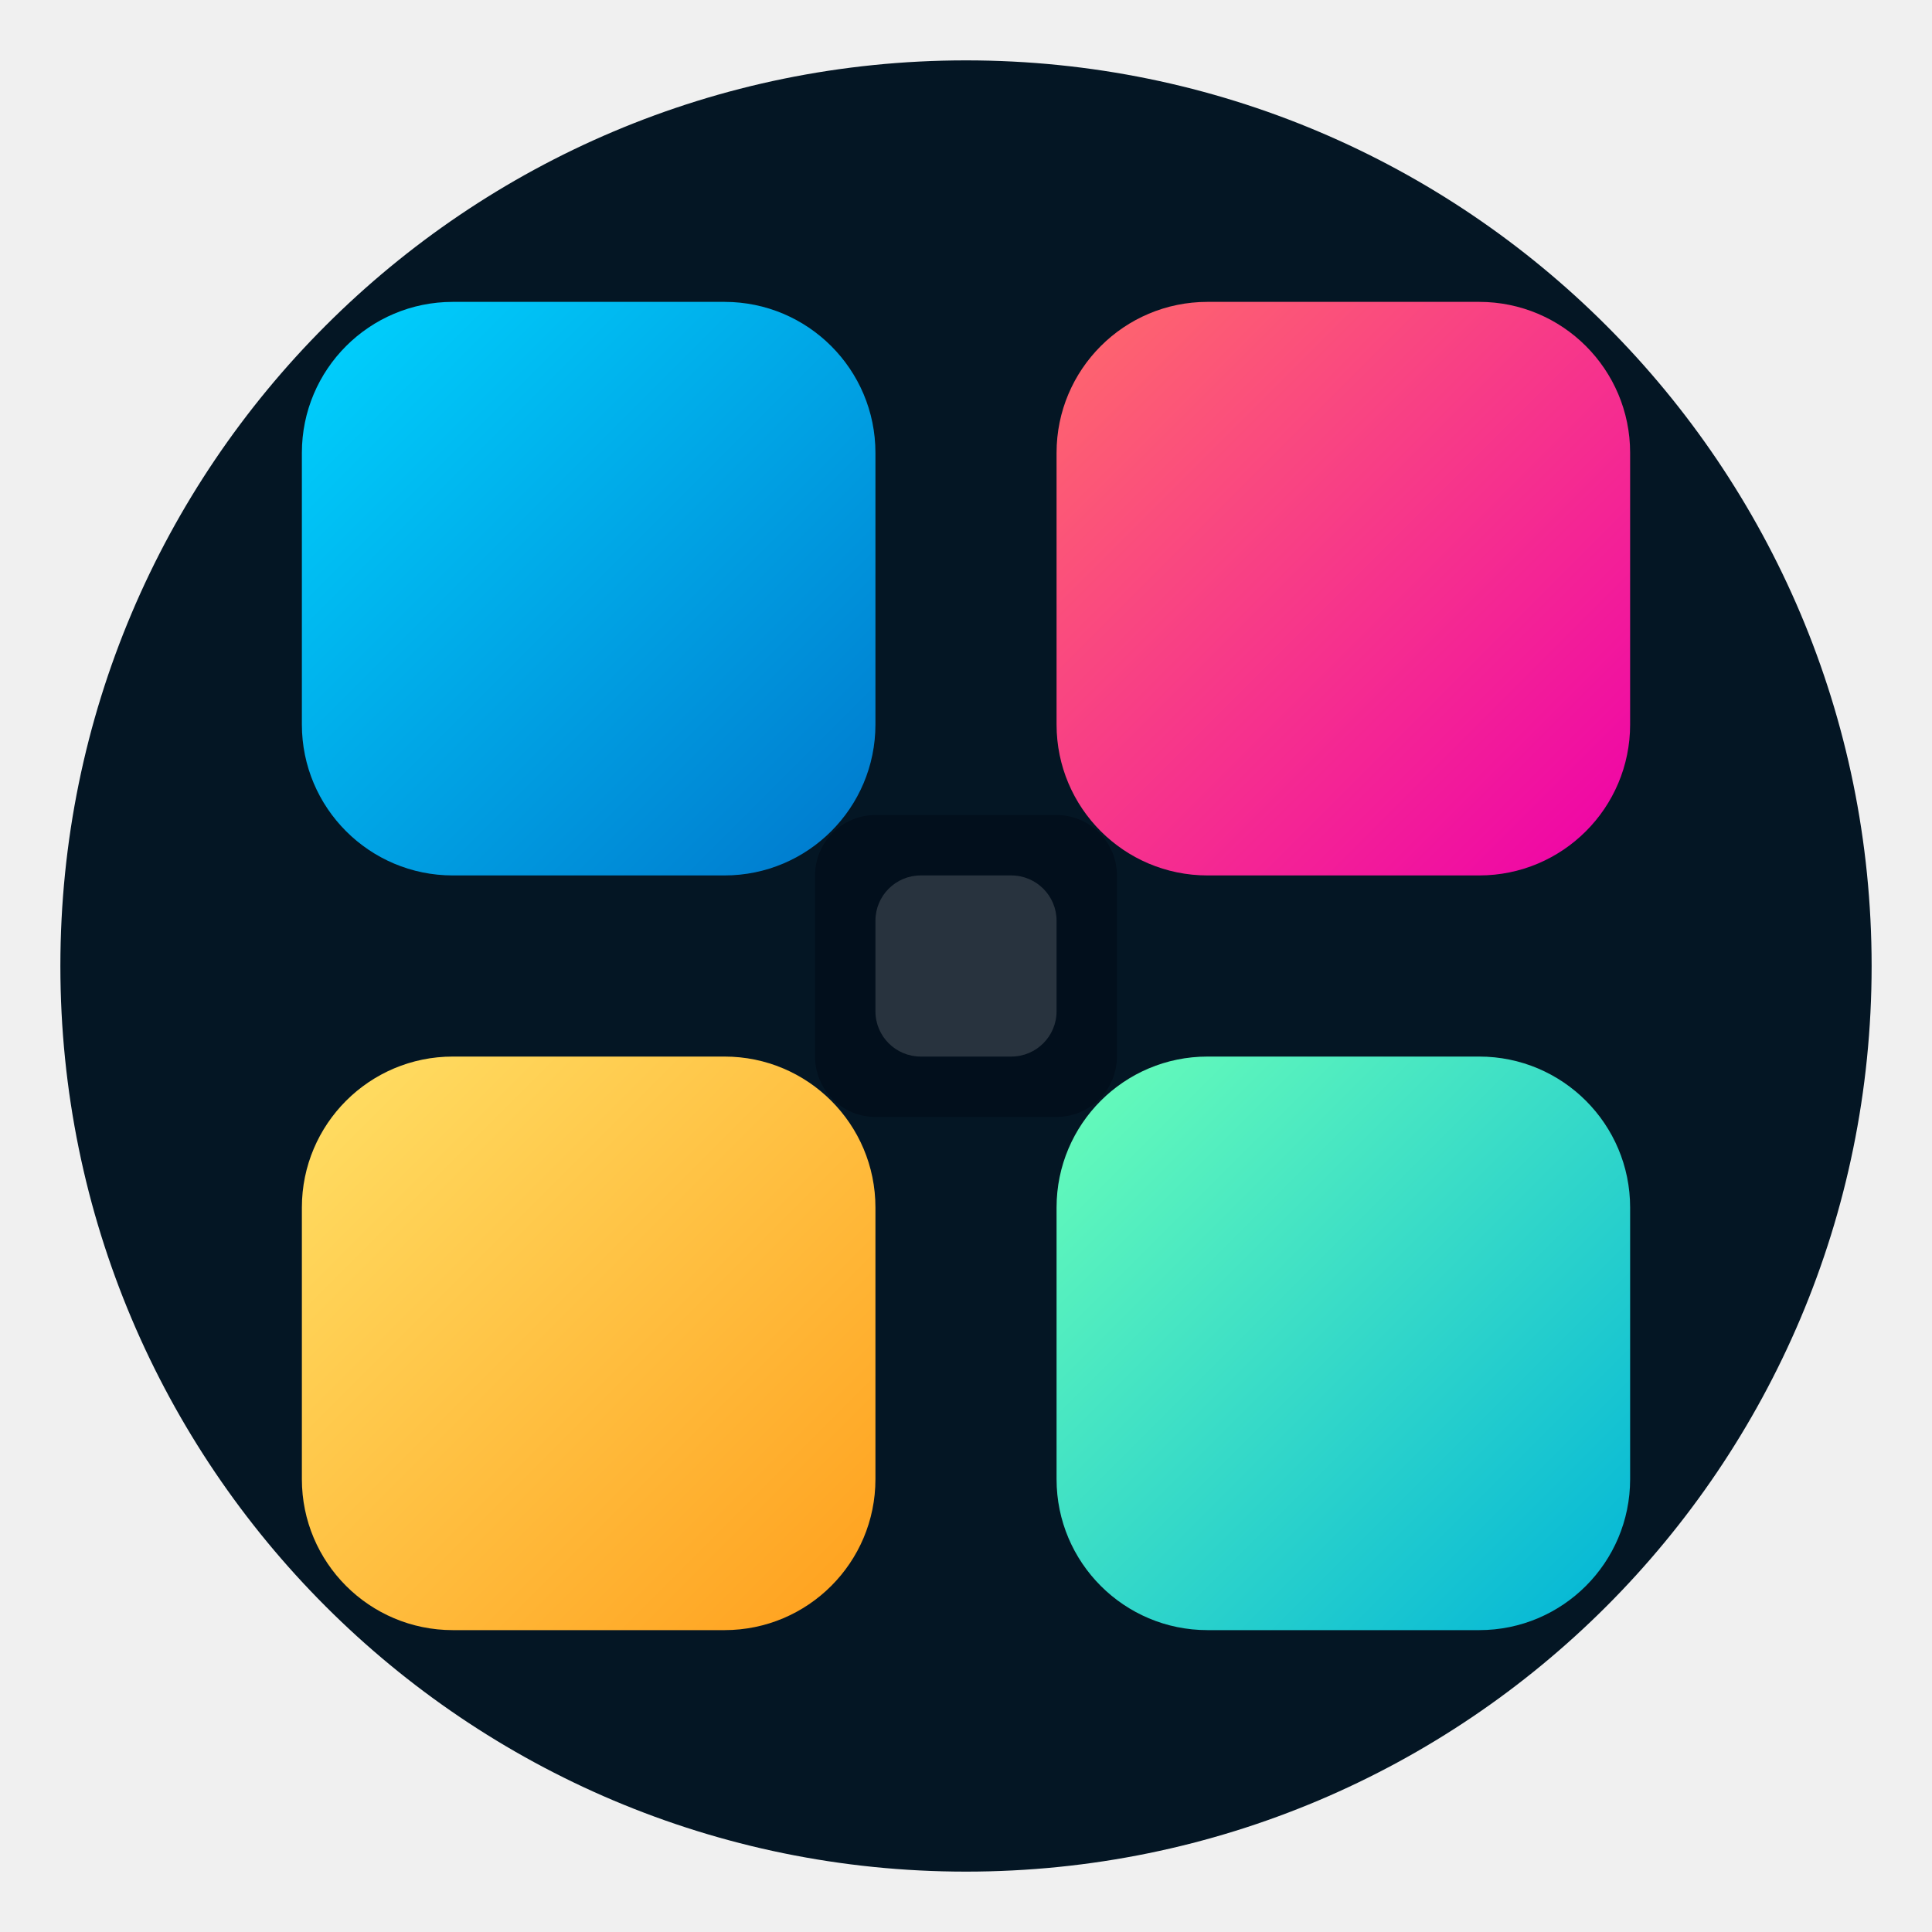
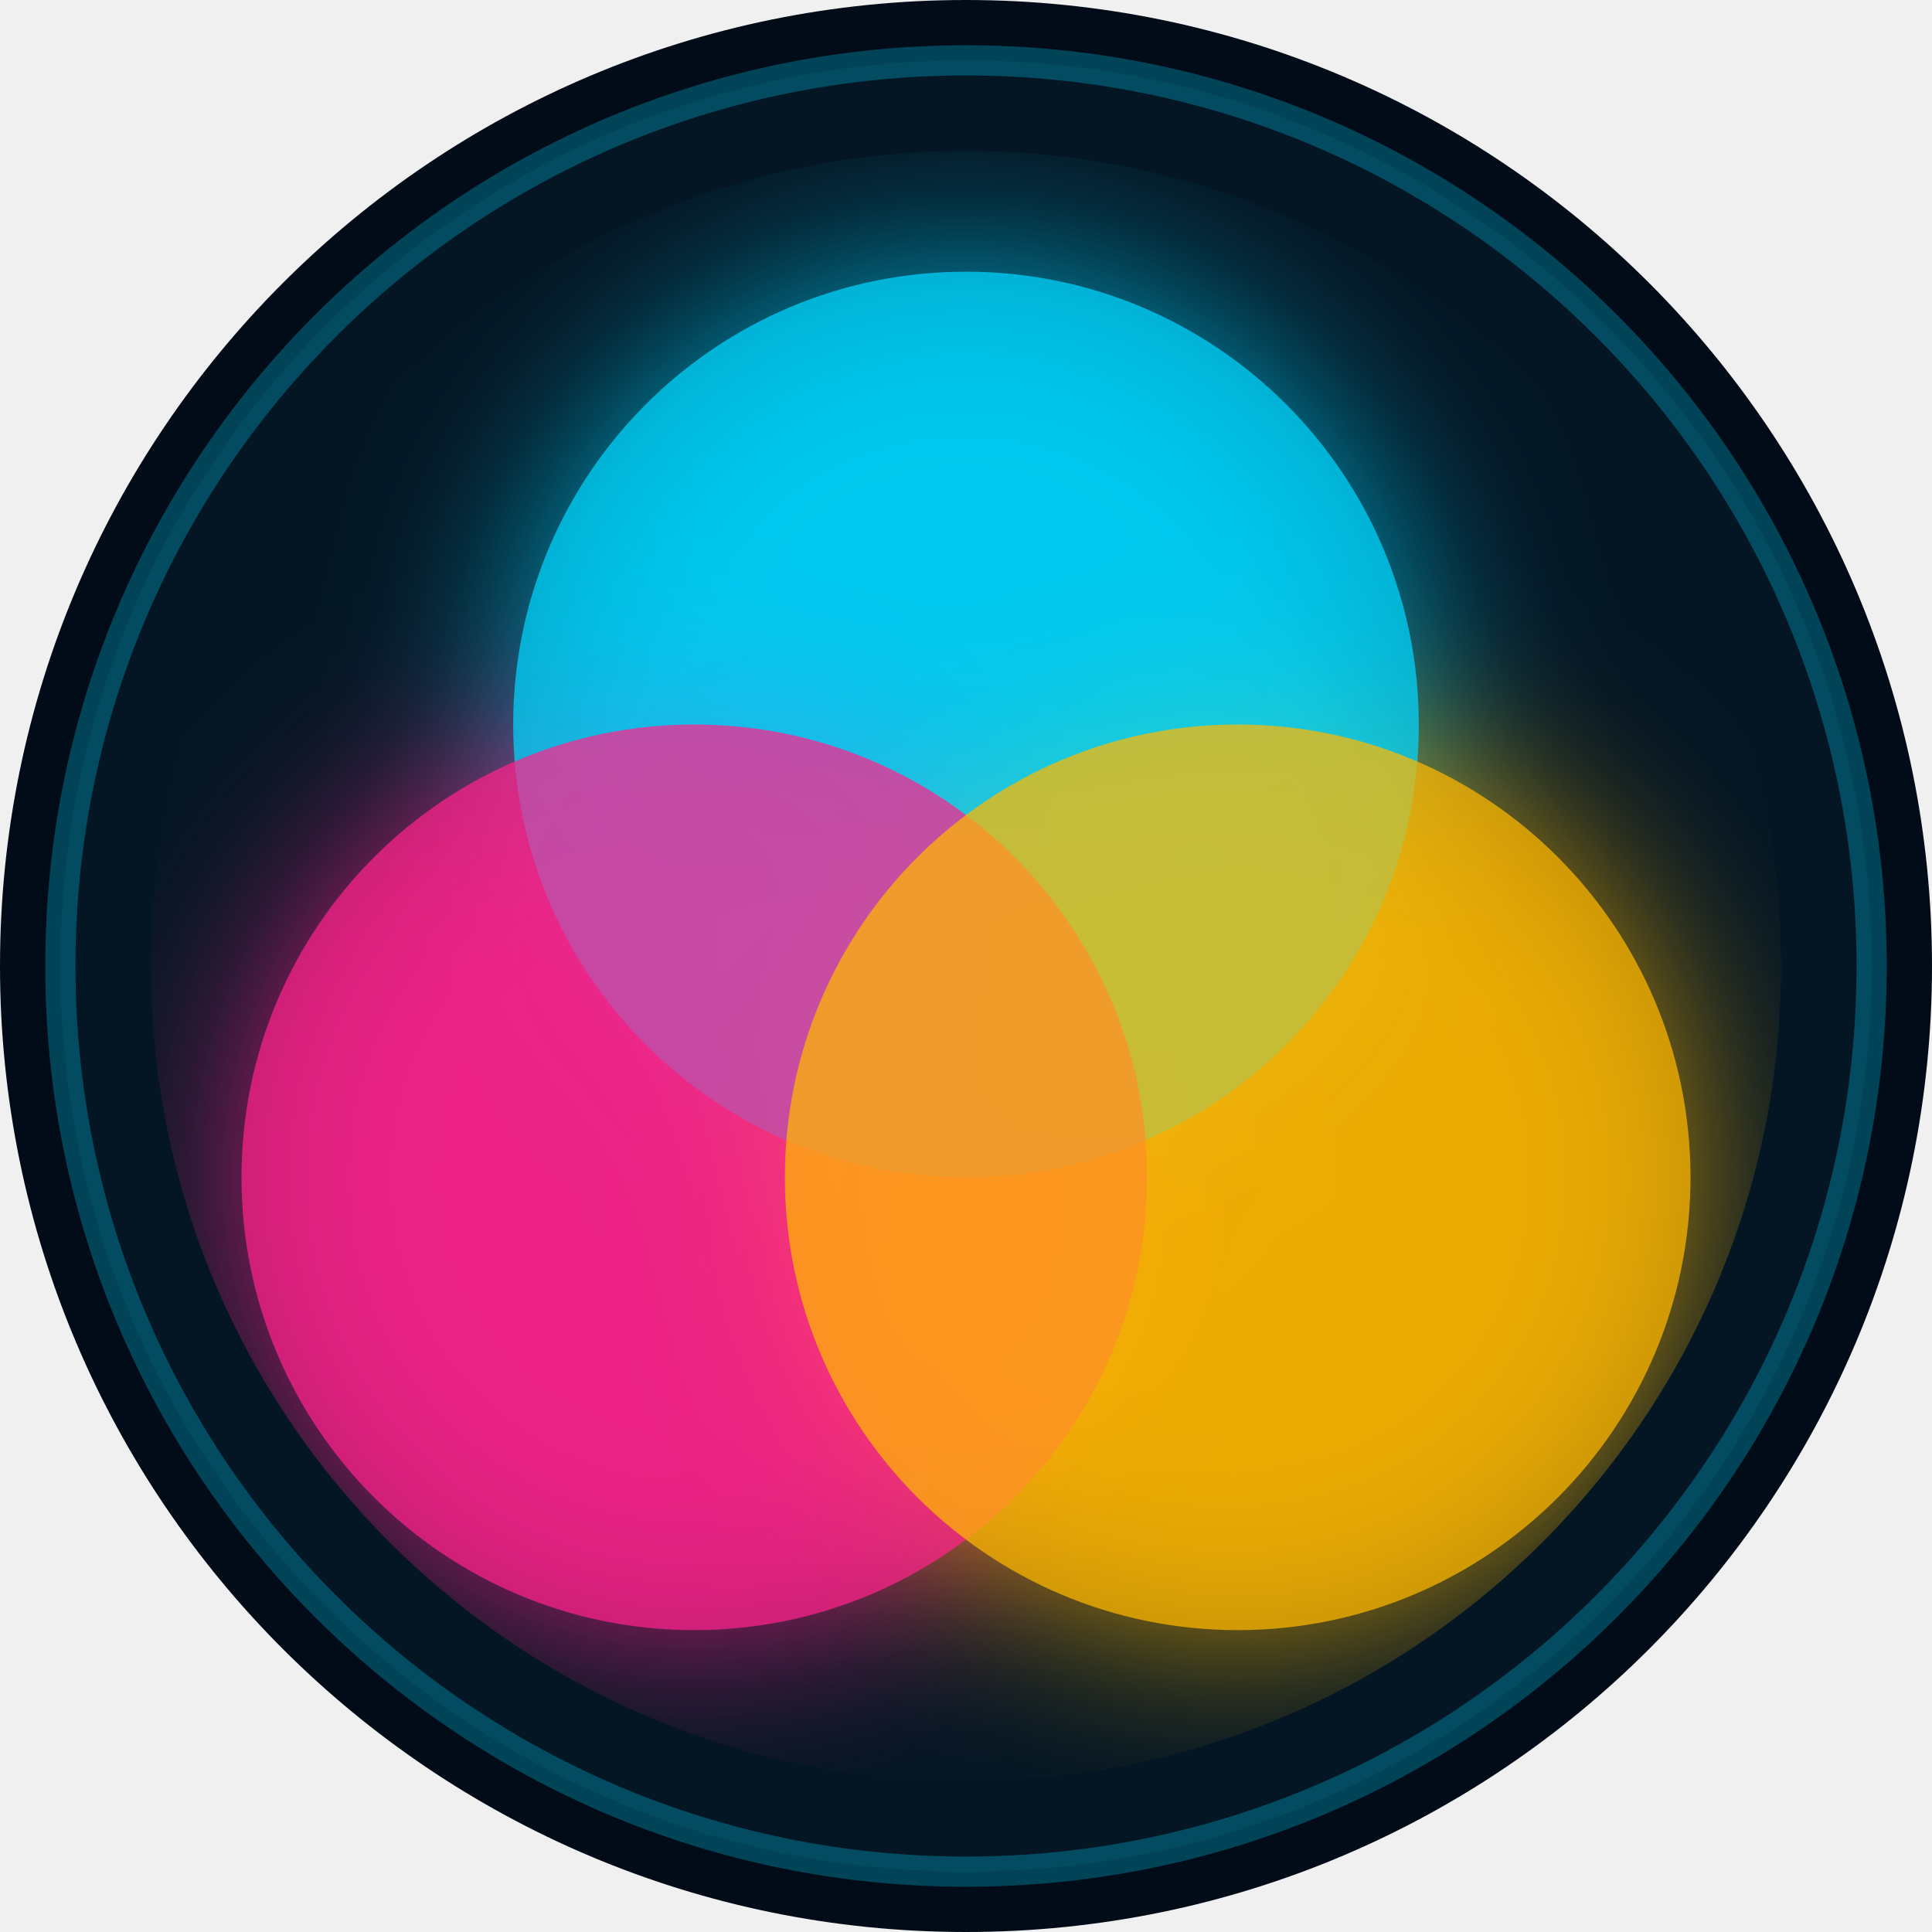
- <svg xmlns="http://www.w3.org/2000/svg" viewBox="0 0 64 64" fill="none">
+ <svg xmlns="http://www.w3.org/2000/svg" viewBox="0 0 64 64">
  <defs>
-     <linearGradient id="g1" x1="0" y1="0" x2="1" y2="1">
-       <stop offset="0%" stop-color="#00d4ff" />
-       <stop offset="100%" stop-color="#0077cc" />
-     </linearGradient>
-     <linearGradient id="g2" x1="0" y1="0" x2="1" y2="1">
-       <stop offset="0%" stop-color="#ff6b6b" />
-       <stop offset="100%" stop-color="#ee00aa" />
-     </linearGradient>
-     <linearGradient id="g3" x1="0" y1="0" x2="1" y2="1">
-       <stop offset="0%" stop-color="#ffe066" />
-       <stop offset="100%" stop-color="#ff9f1c" />
-     </linearGradient>
-     <linearGradient id="g4" x1="0" y1="0" x2="1" y2="1">
-       <stop offset="0%" stop-color="#6bffb8" />
-       <stop offset="100%" stop-color="#00b4d8" />
-     </linearGradient>
+     <filter id="bloom" x="-30%" y="-30%" width="160%" height="160%" color-interpolation-filters="sRGB">
+       <feGaussianBlur in="SourceGraphic" stdDeviation="3" result="blur" />
+       <feMerge>
+         <feMergeNode in="blur" />
+         <feMergeNode in="SourceGraphic" />
+       </feMerge>
+     </filter>
+     <clipPath id="clip">
+       <circle cx="32" cy="32" r="27" />
+     </clipPath>
  </defs>
+   <circle cx="32" cy="32" r="32" fill="#020c18" />
  <circle cx="32" cy="32" r="30" fill="#041624" />
-   <rect x="10" y="10" width="19" height="19" rx="5" fill="url(#g1)" />
-   <rect x="35" y="10" width="19" height="19" rx="5" fill="url(#g2)" />
-   <rect x="10" y="35" width="19" height="19" rx="5" fill="url(#g3)" />
-   <rect x="35" y="35" width="19" height="19" rx="5" fill="url(#g4)" />
-   <rect x="27" y="27" width="10" height="10" rx="2" fill="#020c18" opacity="0.7" />
-   <rect x="29" y="29" width="6" height="6" rx="1.5" fill="white" opacity="0.15" />
+   <g clip-path="url(#clip)" filter="url(#bloom)">
+     <circle cx="32" cy="24" r="15" fill="rgba(0,215,255,0.72)" />
+     <circle cx="23" cy="39" r="15" fill="rgba(255,35,140,0.72)" />
+     <circle cx="41" cy="39" r="15" fill="rgba(255,185,0,0.72)" />
+   </g>
+   <circle cx="32" cy="32" r="30" fill="none" stroke="rgba(0,212,255,0.28)" stroke-width="1" />
</svg>
